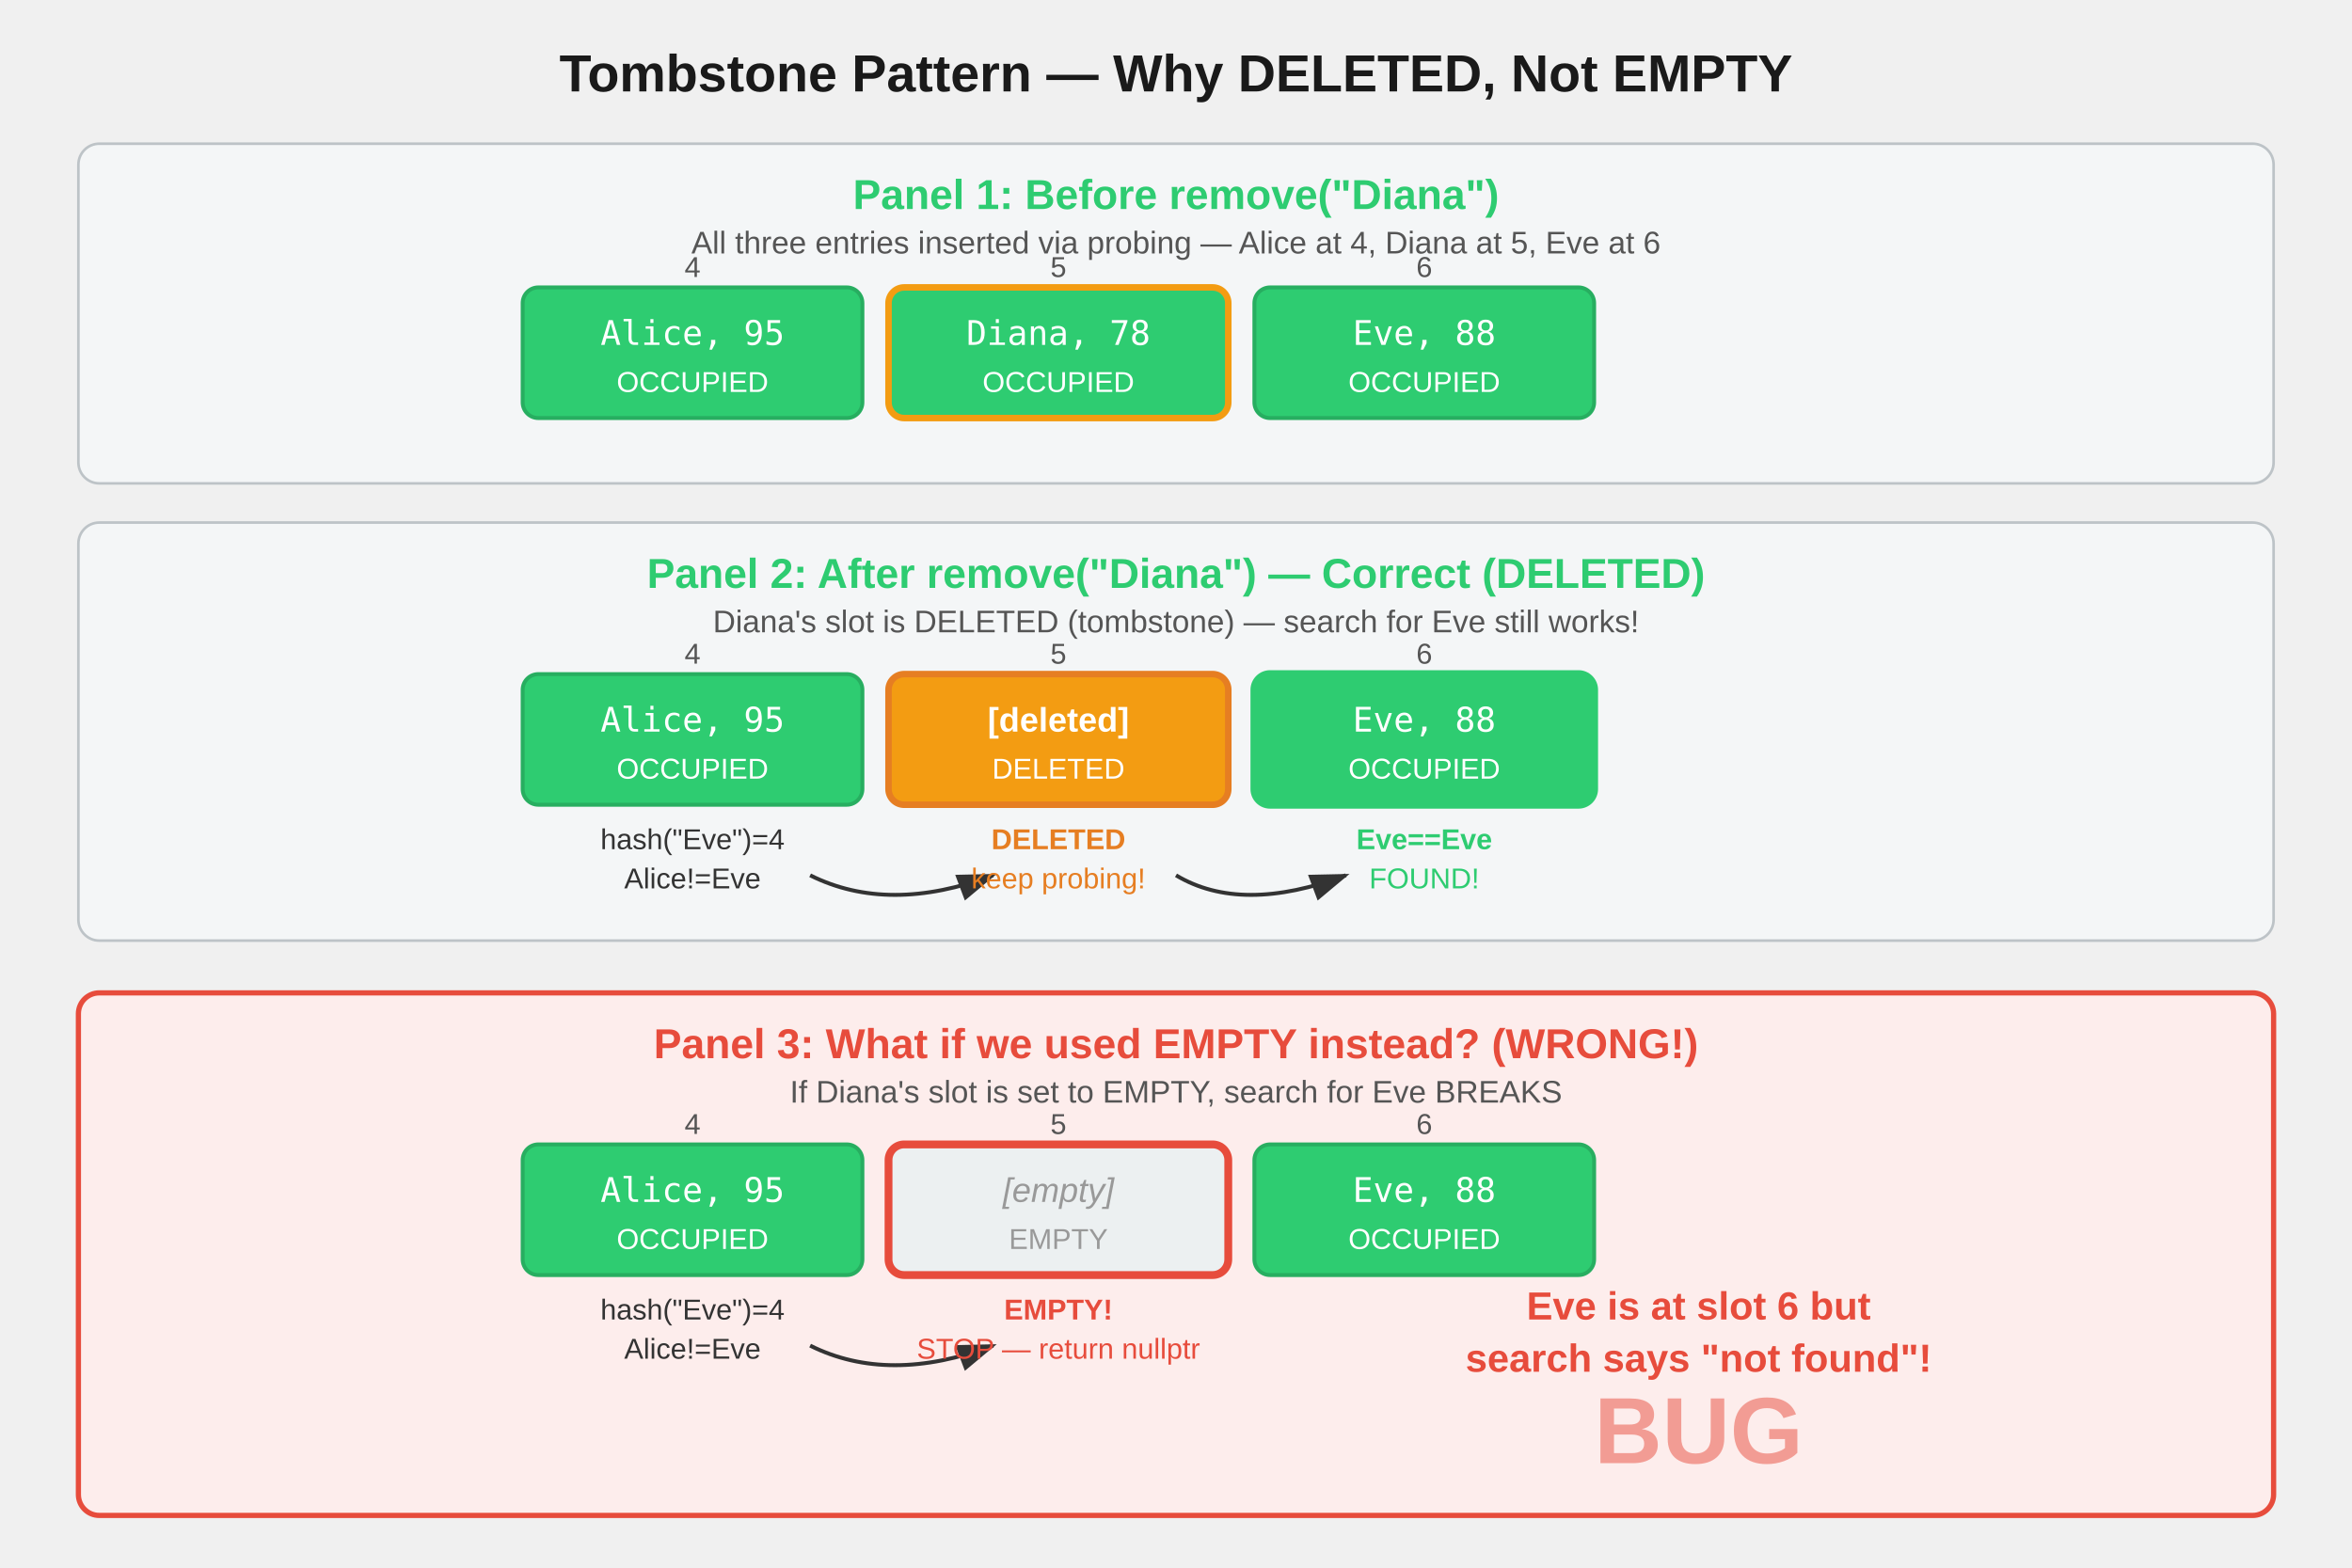
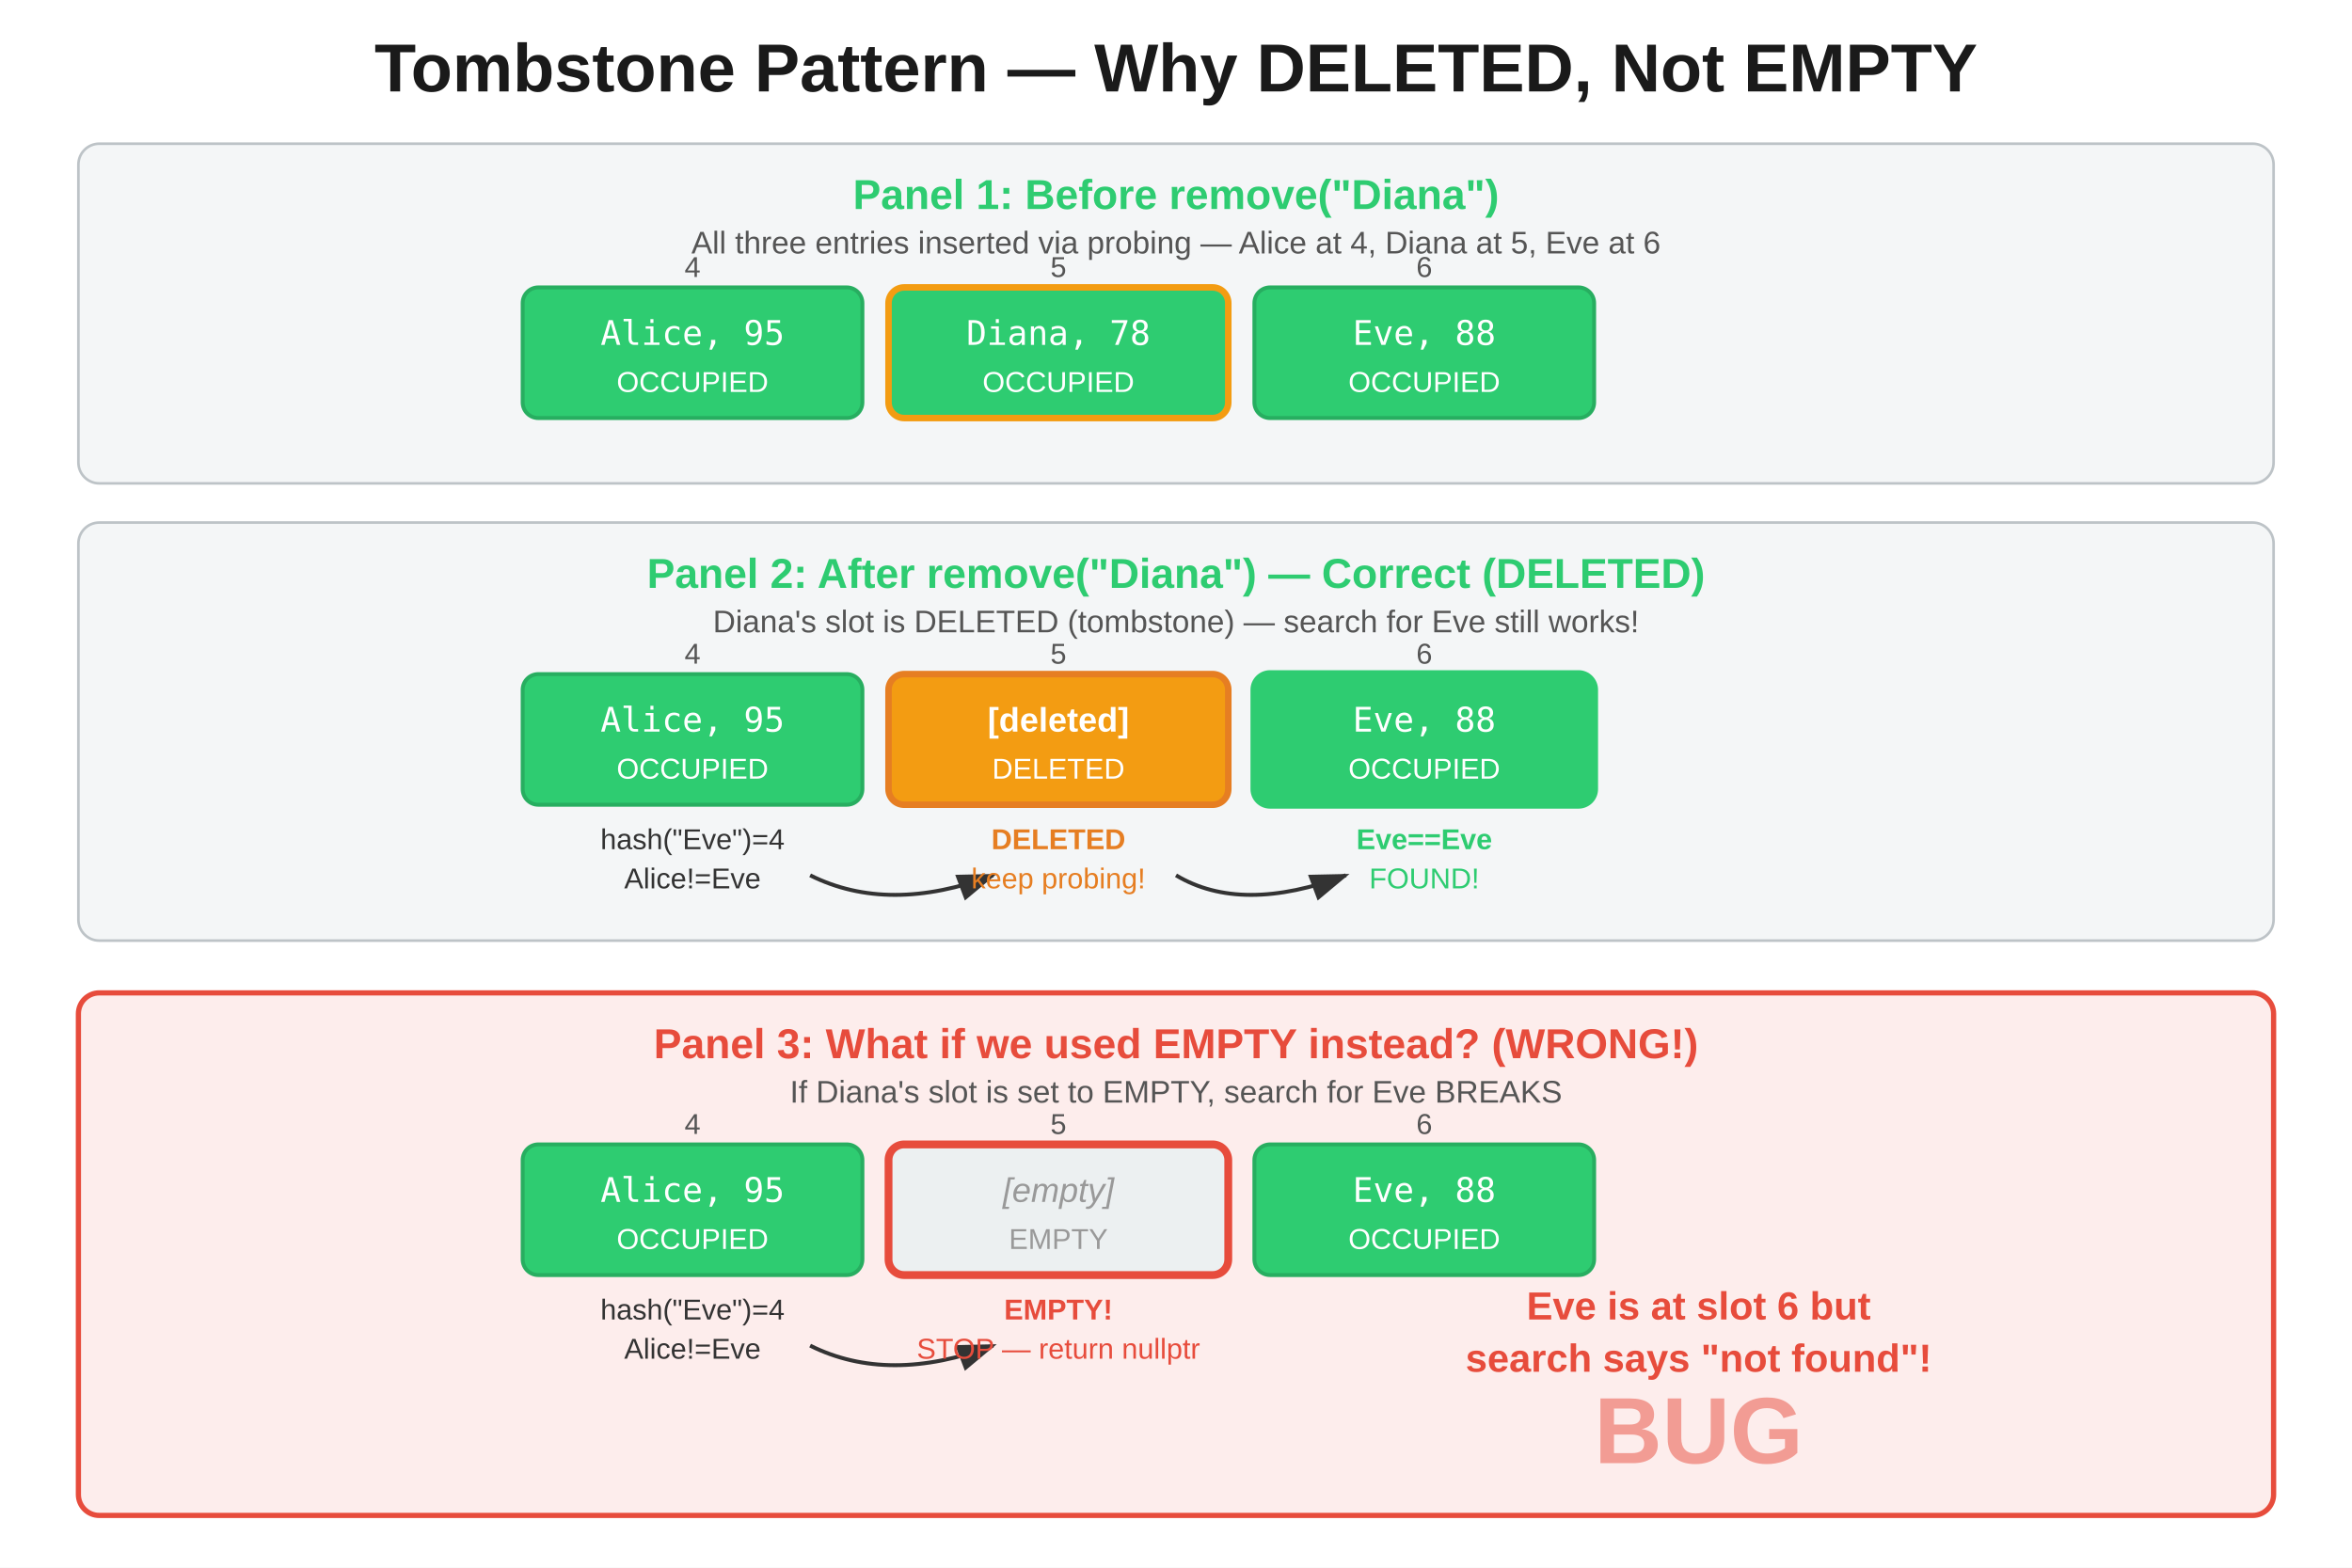
<svg xmlns="http://www.w3.org/2000/svg" viewBox="0 0 900 600" font-family="'Segoe UI', Arial, sans-serif">
+   <rect width="100%" height="100%" fill="white" />
  <defs>
    <marker id="arrowW" markerWidth="10" markerHeight="7" refX="9" refY="3.5" orient="auto">
      <polygon points="0 0, 10 3.5, 0 7" fill="#333" />
    </marker>
    <marker id="arrowG2" markerWidth="10" markerHeight="7" refX="9" refY="3.5" orient="auto">
      <polygon points="0 0, 10 3.5, 0 7" fill="#2ecc71" />
    </marker>
    <marker id="arrowR2" markerWidth="10" markerHeight="7" refX="9" refY="3.5" orient="auto">
      <polygon points="0 0, 10 3.5, 0 7" fill="#e74c3c" />
    </marker>
  </defs>
-   <text x="450" y="35" text-anchor="middle" fill="#1a1a1a" font-size="20" font-weight="bold">Tombstone Pattern — Why DELETED, Not EMPTY</text>
+   <text x="450" y="35" text-anchor="middle" fill="#1a1a1a" font-size="26" font-weight="bold">Tombstone Pattern — Why DELETED, Not EMPTY</text>
  <rect x="30" y="55" width="840" height="130" rx="8" fill="#f4f6f7" stroke="#bdc3c7" stroke-width="1" />
  <text x="450" y="80" text-anchor="middle" fill="#2ecc71" font-size="16" font-weight="bold">Panel 1: Before remove("Diana")</text>
  <text x="450" y="97" text-anchor="middle" fill="#555" font-size="12">All three entries inserted via probing — Alice at 4, Diana at 5, Eve at 6</text>
  <rect x="200" y="110" width="130" height="50" rx="6" fill="#2ecc71" stroke="#27ae60" stroke-width="1.5" />
  <text x="265" y="132" text-anchor="middle" fill="#fff" font-size="13" font-family="'Consolas', monospace">Alice, 95</text>
  <text x="265" y="150" text-anchor="middle" fill="#fff" font-size="11">OCCUPIED</text>
  <text x="265" y="106" text-anchor="middle" fill="#555" font-size="11">4</text>
  <rect x="340" y="110" width="130" height="50" rx="6" fill="#2ecc71" stroke="#f39c12" stroke-width="2.5" />
  <text x="405" y="132" text-anchor="middle" fill="#fff" font-size="13" font-family="'Consolas', monospace">Diana, 78</text>
  <text x="405" y="150" text-anchor="middle" fill="#fff" font-size="11">OCCUPIED</text>
  <text x="405" y="106" text-anchor="middle" fill="#555" font-size="11">5</text>
  <rect x="480" y="110" width="130" height="50" rx="6" fill="#2ecc71" stroke="#27ae60" stroke-width="1.5" />
  <text x="545" y="132" text-anchor="middle" fill="#fff" font-size="13" font-family="'Consolas', monospace">Eve, 88</text>
  <text x="545" y="150" text-anchor="middle" fill="#fff" font-size="11">OCCUPIED</text>
  <text x="545" y="106" text-anchor="middle" fill="#555" font-size="11">6</text>
  <rect x="30" y="200" width="840" height="160" rx="8" fill="#f4f6f7" stroke="#bdc3c7" stroke-width="1" />
  <text x="450" y="225" text-anchor="middle" fill="#2ecc71" font-size="16" font-weight="bold">Panel 2: After remove("Diana") — Correct (DELETED)</text>
  <text x="450" y="242" text-anchor="middle" fill="#555" font-size="12">Diana's slot is DELETED (tombstone) — search for Eve still works!</text>
  <rect x="200" y="258" width="130" height="50" rx="6" fill="#2ecc71" stroke="#27ae60" stroke-width="1.5" />
  <text x="265" y="280" text-anchor="middle" fill="#fff" font-size="13" font-family="'Consolas', monospace">Alice, 95</text>
  <text x="265" y="298" text-anchor="middle" fill="#fff" font-size="11">OCCUPIED</text>
  <text x="265" y="254" text-anchor="middle" fill="#555" font-size="11">4</text>
  <rect x="340" y="258" width="130" height="50" rx="6" fill="#f39c12" stroke="#e67e22" stroke-width="2.5" />
  <text x="405" y="280" text-anchor="middle" fill="#fff" font-size="13" font-weight="bold">[deleted]</text>
  <text x="405" y="298" text-anchor="middle" fill="#fff" font-size="11">DELETED</text>
  <text x="405" y="254" text-anchor="middle" fill="#555" font-size="11">5</text>
  <rect x="480" y="258" width="130" height="50" rx="6" fill="#2ecc71" stroke="#2ecc71" stroke-width="3" />
  <text x="545" y="280" text-anchor="middle" fill="#fff" font-size="13" font-family="'Consolas', monospace">Eve, 88</text>
  <text x="545" y="298" text-anchor="middle" fill="#fff" font-size="11">OCCUPIED</text>
  <text x="545" y="254" text-anchor="middle" fill="#555" font-size="11">6</text>
  <text x="265" y="325" text-anchor="middle" fill="#333" font-size="11">hash("Eve")=4</text>
  <text x="265" y="340" text-anchor="middle" fill="#333" font-size="11">Alice!=Eve</text>
  <path d="M310,335 Q340,350 380,335" stroke="#333" stroke-width="1.5" fill="none" marker-end="url(#arrowW)" />
  <text x="405" y="325" text-anchor="middle" fill="#e67e22" font-size="11" font-weight="bold">DELETED</text>
  <text x="405" y="340" text-anchor="middle" fill="#e67e22" font-size="11">keep probing!</text>
  <path d="M450,335 Q475,350 515,335" stroke="#333" stroke-width="1.5" fill="none" marker-end="url(#arrowW)" />
  <text x="545" y="325" text-anchor="middle" fill="#2ecc71" font-size="11" font-weight="bold">Eve==Eve</text>
  <text x="545" y="340" text-anchor="middle" fill="#2ecc71" font-size="11">FOUND!</text>
  <rect x="30" y="380" width="840" height="200" rx="8" fill="#fdedec" stroke="#e74c3c" stroke-width="2" />
  <text x="450" y="405" text-anchor="middle" fill="#e74c3c" font-size="16" font-weight="bold">Panel 3: What if we used EMPTY instead? (WRONG!)</text>
  <text x="450" y="422" text-anchor="middle" fill="#555" font-size="12">If Diana's slot is set to EMPTY, search for Eve BREAKS</text>
  <rect x="200" y="438" width="130" height="50" rx="6" fill="#2ecc71" stroke="#27ae60" stroke-width="1.5" />
  <text x="265" y="460" text-anchor="middle" fill="#fff" font-size="13" font-family="'Consolas', monospace">Alice, 95</text>
  <text x="265" y="478" text-anchor="middle" fill="#fff" font-size="11">OCCUPIED</text>
  <text x="265" y="434" text-anchor="middle" fill="#555" font-size="11">4</text>
  <rect x="340" y="438" width="130" height="50" rx="6" fill="#ecf0f1" stroke="#e74c3c" stroke-width="3" />
  <text x="405" y="460" text-anchor="middle" fill="#999" font-size="13" font-style="italic">[empty]</text>
  <text x="405" y="478" text-anchor="middle" fill="#999" font-size="11">EMPTY</text>
  <text x="405" y="434" text-anchor="middle" fill="#555" font-size="11">5</text>
  <rect x="480" y="438" width="130" height="50" rx="6" fill="#2ecc71" stroke="#27ae60" stroke-width="1.5" />
  <text x="545" y="460" text-anchor="middle" fill="#fff" font-size="13" font-family="'Consolas', monospace">Eve, 88</text>
  <text x="545" y="478" text-anchor="middle" fill="#fff" font-size="11">OCCUPIED</text>
  <text x="545" y="434" text-anchor="middle" fill="#555" font-size="11">6</text>
  <text x="265" y="505" text-anchor="middle" fill="#333" font-size="11">hash("Eve")=4</text>
  <text x="265" y="520" text-anchor="middle" fill="#333" font-size="11">Alice!=Eve</text>
  <path d="M310,515 Q340,530 380,515" stroke="#333" stroke-width="1.5" fill="none" marker-end="url(#arrowW)" />
  <text x="405" y="505" text-anchor="middle" fill="#e74c3c" font-size="11" font-weight="bold">EMPTY!</text>
  <text x="405" y="520" text-anchor="middle" fill="#e74c3c" font-size="11">STOP — return nullptr</text>
  <text x="650" y="505" text-anchor="middle" fill="#e74c3c" font-size="15" font-weight="bold">Eve is at slot 6 but</text>
  <text x="650" y="525" text-anchor="middle" fill="#e74c3c" font-size="15" font-weight="bold">search says "not found"!</text>
  <text x="650" y="560" text-anchor="middle" fill="#e74c3c" font-size="36" font-weight="bold" opacity="0.5">BUG</text>
</svg>
